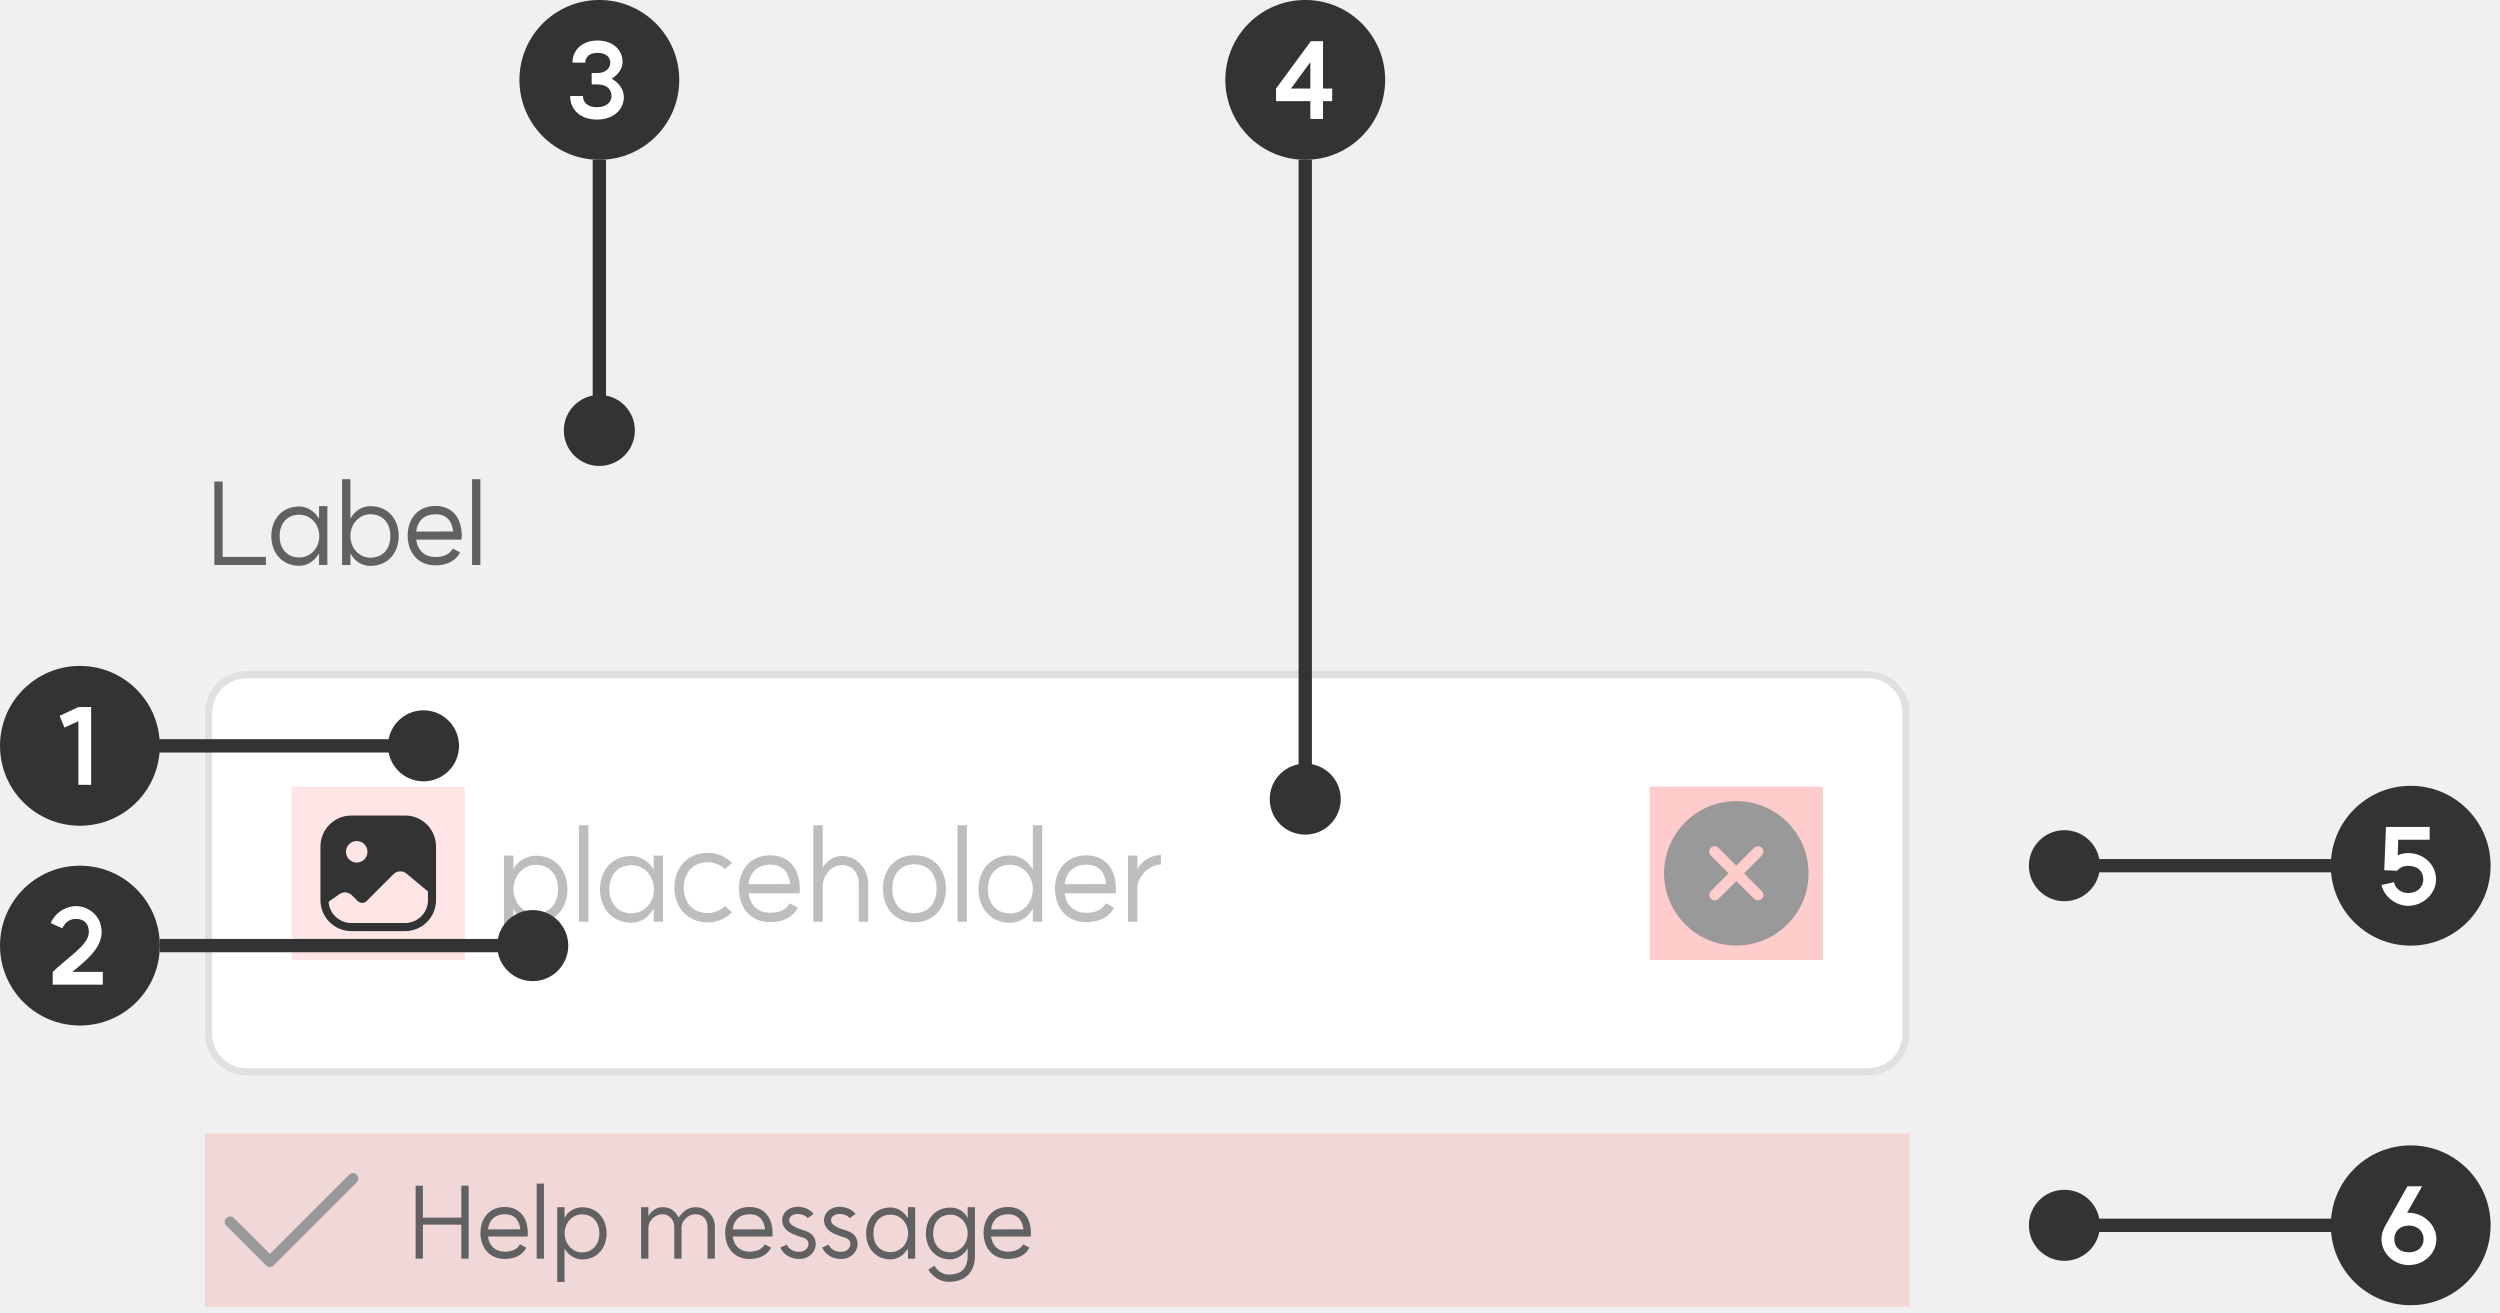
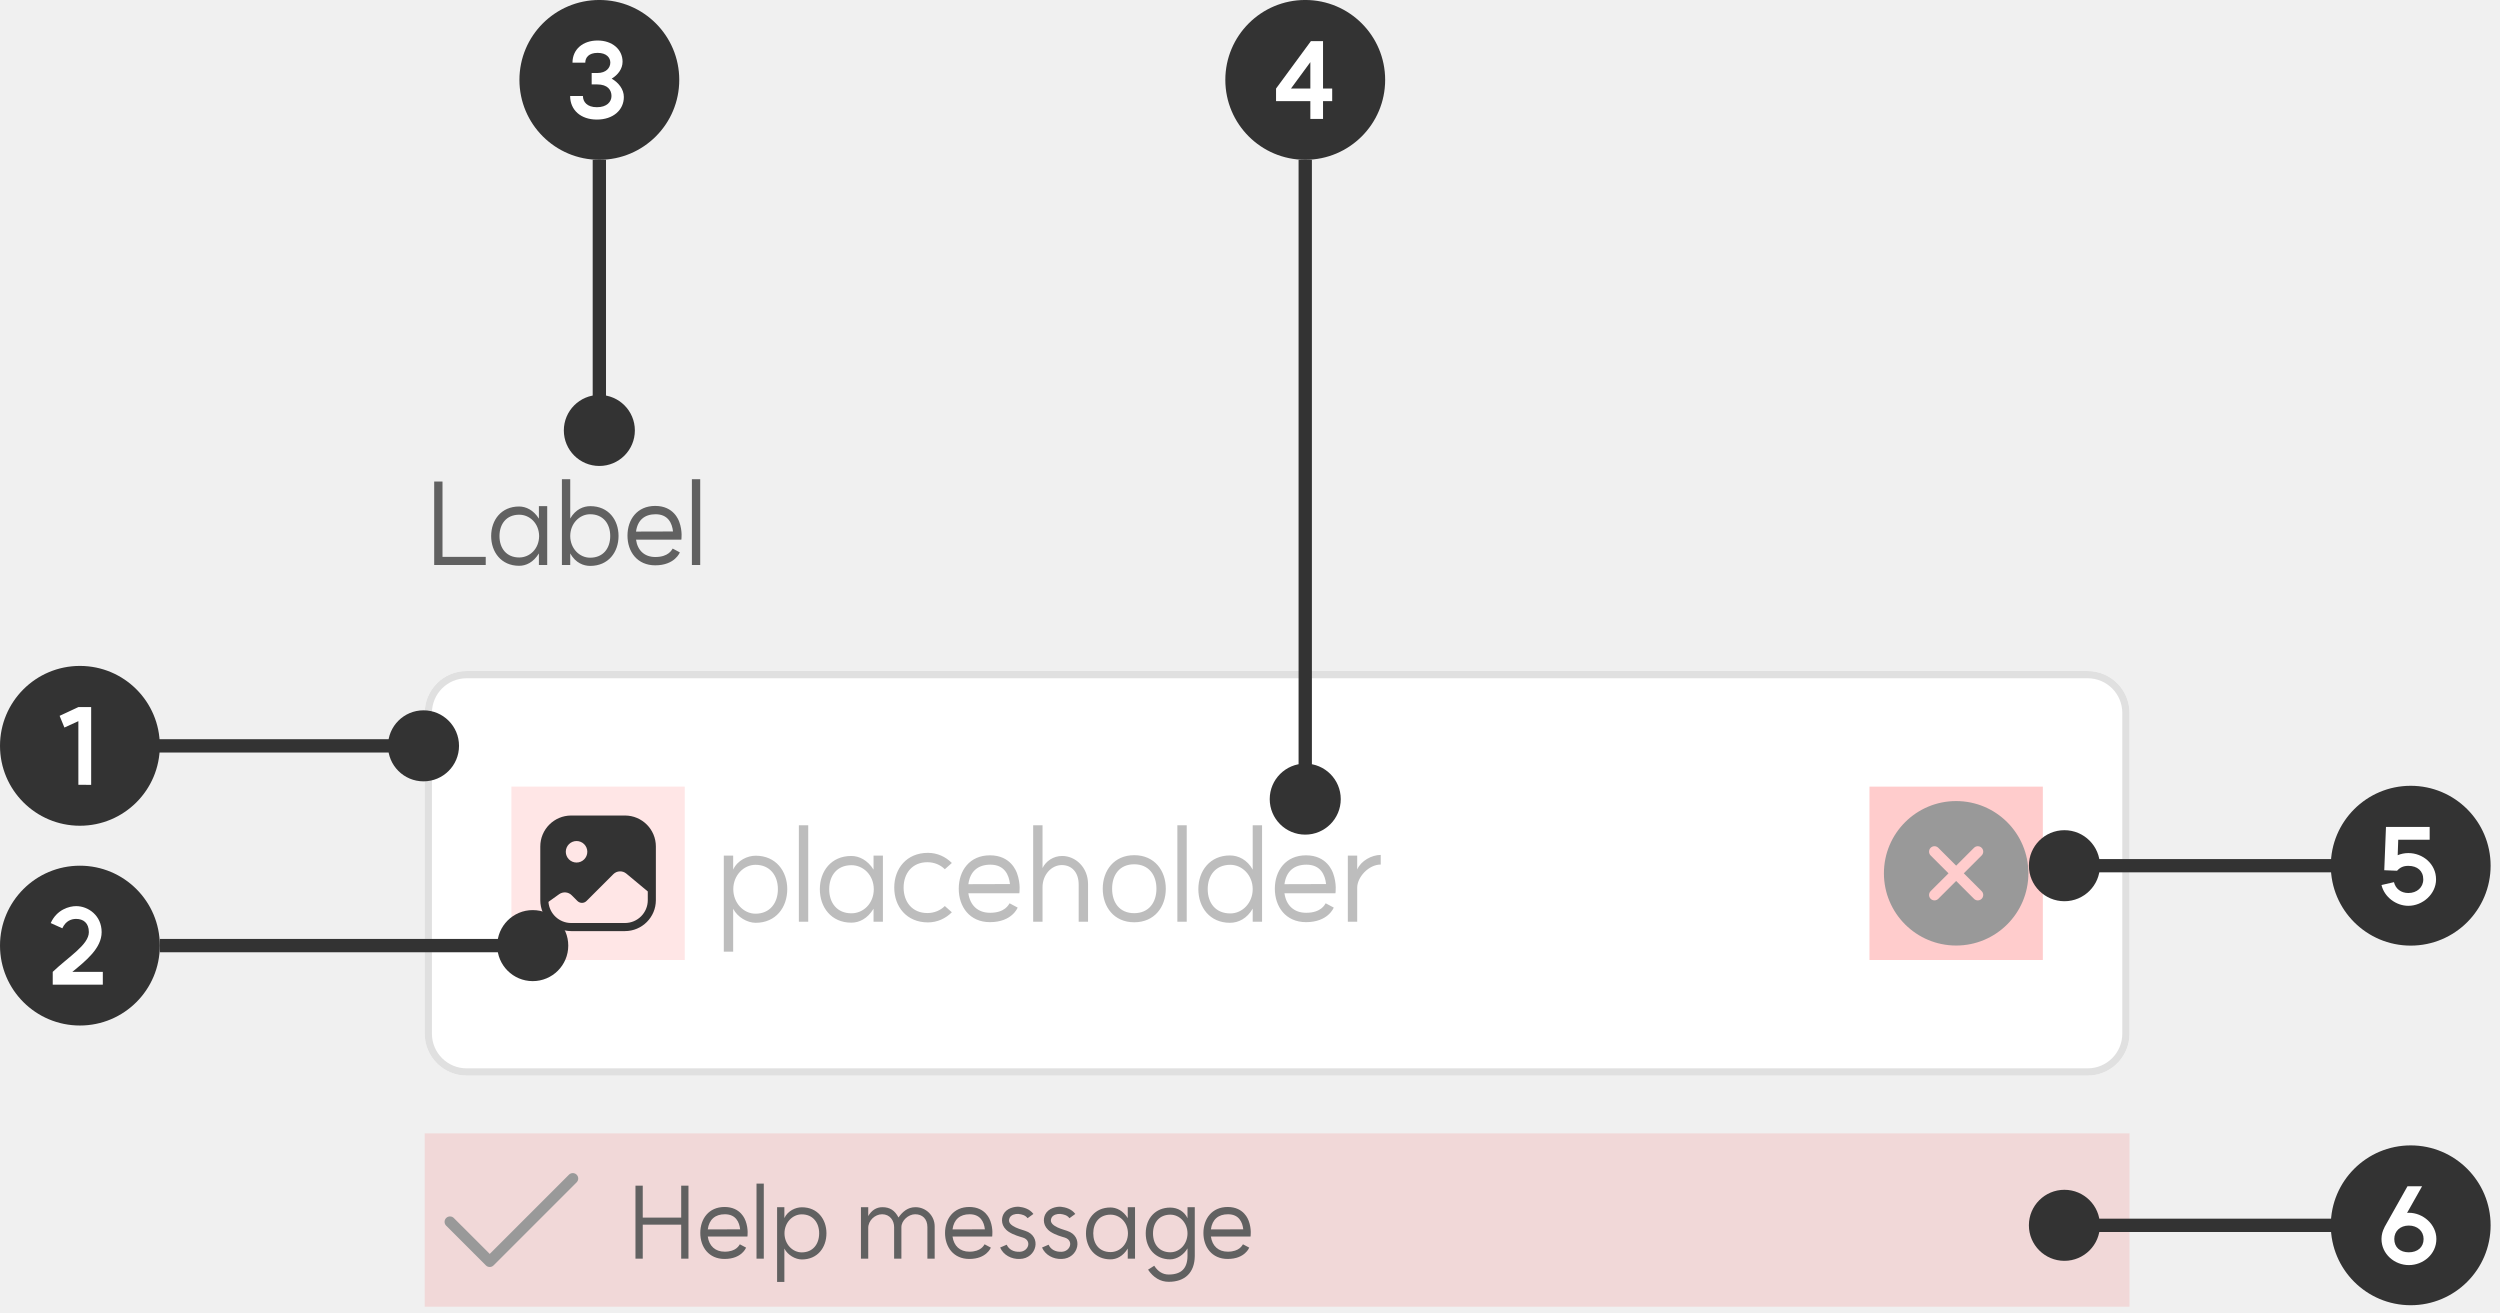
<svg xmlns="http://www.w3.org/2000/svg" width="259" height="136" viewBox="0 0 259 136" fill="none">
-   <path d="M23.069 49.887V57.694H27.547V58.532H22.206V49.887H23.069ZM31.018 57.754C32.096 57.754 33.066 56.88 33.078 55.539C33.066 54.21 32.096 53.324 31.018 53.324C29.689 53.324 28.97 54.281 28.97 55.539C28.97 56.796 29.689 57.754 31.018 57.754ZM28.108 55.539C28.108 53.874 29.15 52.473 31.006 52.473C31.712 52.473 32.503 52.844 33.054 53.731V52.437H33.916V58.532H33.054V57.335C32.479 58.269 31.724 58.616 31.006 58.616C29.15 58.616 28.108 57.191 28.108 55.539ZM38.36 57.778C39.713 57.778 40.444 56.808 40.444 55.527C40.444 54.258 39.713 53.276 38.36 53.276C37.247 53.276 36.301 54.258 36.301 55.527C36.301 56.808 37.247 57.778 38.36 57.778ZM35.439 58.532V49.647H36.301V53.719C36.864 52.737 37.702 52.437 38.384 52.437C40.264 52.437 41.306 53.862 41.306 55.527C41.306 57.203 40.252 58.628 38.372 58.628C37.702 58.628 36.864 58.341 36.301 57.335V58.532H35.439ZM46.949 55.06C46.854 54.198 46.435 53.276 45.141 53.276C44.004 53.276 43.273 53.886 43.118 55.072L46.949 55.06ZM42.232 55.491C42.232 53.814 43.237 52.413 45.105 52.413C47.045 52.413 47.536 53.922 47.596 54.066C47.955 55.048 47.812 55.91 47.812 55.91H43.118C43.273 57.035 44.004 57.706 45.117 57.706C46.494 57.706 46.83 56.952 46.913 56.832L47.656 57.227C47.656 57.227 47.153 58.568 45.105 58.568C43.237 58.568 42.232 57.155 42.232 55.491ZM48.905 49.647H49.767V58.532H48.905V49.647Z" fill="#616161" />
+   <path d="M45.844 49.887V57.694H50.322V58.532H44.982V49.887H45.844ZM53.793 57.754C54.871 57.754 55.841 56.88 55.853 55.539C55.841 54.21 54.871 53.324 53.793 53.324C52.464 53.324 51.746 54.281 51.746 55.539C51.746 56.796 52.464 57.754 53.793 57.754ZM50.884 55.539C50.884 53.874 51.925 52.473 53.781 52.473C54.488 52.473 55.278 52.844 55.829 53.731V52.437H56.691V58.532H55.829V57.335C55.254 58.269 54.5 58.616 53.781 58.616C51.925 58.616 50.884 57.191 50.884 55.539ZM61.136 57.778C62.489 57.778 63.219 56.808 63.219 55.527C63.219 54.258 62.489 53.276 61.136 53.276C60.022 53.276 59.076 54.258 59.076 55.527C59.076 56.808 60.022 57.778 61.136 57.778ZM58.214 58.532V49.647H59.076V53.719C59.639 52.737 60.477 52.437 61.16 52.437C63.04 52.437 64.081 53.862 64.081 55.527C64.081 57.203 63.028 58.628 61.148 58.628C60.477 58.628 59.639 58.341 59.076 57.335V58.532H58.214ZM69.725 55.06C69.629 54.198 69.21 53.276 67.917 53.276C66.779 53.276 66.049 53.886 65.893 55.072L69.725 55.06ZM65.007 55.491C65.007 53.814 66.013 52.413 67.881 52.413C69.821 52.413 70.312 53.922 70.371 54.066C70.731 55.048 70.587 55.91 70.587 55.91H65.893C66.049 57.035 66.779 57.706 67.893 57.706C69.27 57.706 69.605 56.952 69.689 56.832L70.431 57.227C70.431 57.227 69.928 58.568 67.881 58.568C66.013 58.568 65.007 57.155 65.007 55.491ZM71.68 49.647H72.542V58.532H71.68V49.647Z" fill="#616161" />
  <mask id="path-2-inside-1_957_52629" fill="white">
-     <path d="M21.225 73.859C21.225 71.462 23.167 69.519 25.564 69.519H193.504C195.9 69.519 197.843 71.462 197.843 73.859V107.09C197.843 109.486 195.9 111.429 193.504 111.429H25.564C23.167 111.429 21.225 109.486 21.225 107.09V73.859Z" />
+     <path d="M44 73.859C44 71.462 45.943 69.519 48.339 69.519H216.279C218.676 69.519 220.618 71.462 220.618 73.859V107.09C220.618 109.486 218.676 111.429 216.279 111.429H48.339C45.943 111.429 44 109.486 44 107.09V73.859Z" />
  </mask>
-   <path d="M21.225 73.859C21.225 71.462 23.167 69.519 25.564 69.519H193.504C195.9 69.519 197.843 71.462 197.843 73.859V107.09C197.843 109.486 195.9 111.429 193.504 111.429H25.564C23.167 111.429 21.225 109.486 21.225 107.09V73.859Z" fill="white" />
-   <path d="M25.564 69.519V70.268H193.504V69.519V68.771H25.564V69.519ZM197.843 73.859H197.095V107.09H197.843H198.591V73.859H197.843ZM193.504 111.429V110.681H25.564V111.429V112.177H193.504V111.429ZM21.225 107.09H21.973V73.859H21.225H20.476V107.09H21.225ZM25.564 111.429V110.681C23.581 110.681 21.973 109.073 21.973 107.09H21.225H20.476C20.476 109.9 22.754 112.177 25.564 112.177V111.429ZM197.843 107.09H197.095C197.095 109.073 195.487 110.681 193.504 110.681V111.429V112.177C196.314 112.177 198.591 109.9 198.591 107.09H197.843ZM193.504 69.519V70.268C195.487 70.268 197.095 71.876 197.095 73.859H197.843H198.591C198.591 71.049 196.314 68.771 193.504 68.771V69.519ZM25.564 69.519V68.771C22.754 68.771 20.476 71.049 20.476 73.859H21.225H21.973C21.973 71.876 23.581 70.268 25.564 70.268V69.519Z" fill="#E0E0E0" mask="url(#path-2-inside-1_957_52629)" />
-   <rect width="17.961" height="17.961" transform="translate(30.2053 81.4941)" fill="#FF0000" fill-opacity="0.1" />
+   <path d="M44 73.859C44 71.462 45.943 69.519 48.339 69.519H216.279C218.676 69.519 220.618 71.462 220.618 73.859V107.09C220.618 109.486 218.676 111.429 216.279 111.429H48.339C45.943 111.429 44 109.486 44 107.09V73.859Z" fill="white" />
+   <path d="M48.339 69.519V70.268H216.279V69.519V68.771H48.339V69.519ZM220.618 73.859H219.87V107.09H220.618H221.367V73.859H220.618ZM216.279 111.429V110.681H48.339V111.429V112.177H216.279V111.429ZM44 107.09H44.748V73.859H44H43.252V107.09H44ZM48.339 111.429V110.681C46.356 110.681 44.748 109.073 44.748 107.09H44H43.252C43.252 109.9 45.529 112.177 48.339 112.177V111.429ZM220.618 107.09H219.87C219.87 109.073 218.263 110.681 216.279 110.681V111.429V112.177C219.089 112.177 221.367 109.9 221.367 107.09H220.618ZM216.279 69.519V70.268C218.263 70.268 219.87 71.876 219.87 73.859H220.618H221.367C221.367 71.049 219.089 68.771 216.279 68.771V69.519ZM48.339 69.519V68.771C45.529 68.771 43.252 71.049 43.252 73.859H44H44.748C44.748 71.876 46.356 70.268 48.339 70.268V69.519Z" fill="#E0E0E0" mask="url(#path-2-inside-1_957_52629)" />
+   <rect width="17.961" height="17.961" transform="translate(52.9807 81.4941)" fill="#FF0000" fill-opacity="0.1" />
  <g clip-path="url(#clip0_957_52629)">
-     <path fill-rule="evenodd" clip-rule="evenodd" d="M36.402 84.488C34.636 84.488 33.199 85.925 33.199 87.691V93.259C33.199 95.025 34.636 96.462 36.402 96.462H41.97C43.736 96.462 45.173 95.025 45.173 93.259V87.691C45.173 85.925 43.736 84.488 41.97 84.488H36.402ZM34.045 93.446C34.142 94.666 35.16 95.624 36.402 95.624H41.97C43.28 95.624 44.335 94.561 44.335 93.259V92.354L42.112 90.505C41.716 90.176 41.132 90.198 40.765 90.565L37.989 93.342C37.727 93.604 37.308 93.604 37.046 93.342L36.447 92.743C36.103 92.399 35.556 92.354 35.152 92.638L34.127 93.372C34.127 93.372 34.067 93.416 34.037 93.446H34.045ZM35.841 88.245C35.841 88.859 36.342 89.36 36.956 89.36C37.569 89.36 38.071 88.859 38.071 88.245C38.071 87.632 37.569 87.13 36.956 87.13C36.342 87.13 35.841 87.632 35.841 88.245Z" fill="#333333" />
+     <path fill-rule="evenodd" clip-rule="evenodd" d="M59.177 84.488C57.411 84.488 55.974 85.925 55.974 87.691V93.259C55.974 95.025 57.411 96.462 59.177 96.462H64.745C66.512 96.462 67.948 95.025 67.948 93.259V87.691C67.948 85.925 66.512 84.488 64.745 84.488H59.177ZM56.82 93.446C56.917 94.666 57.935 95.624 59.177 95.624H64.745C66.055 95.624 67.11 94.561 67.11 93.259V92.354L64.888 90.505C64.491 90.176 63.907 90.198 63.541 90.565L60.764 93.342C60.502 93.604 60.083 93.604 59.821 93.342L59.222 92.743C58.878 92.399 58.332 92.354 57.928 92.638L56.902 93.372C56.902 93.372 56.843 93.416 56.813 93.446H56.82ZM58.616 88.245C58.616 88.859 59.118 89.36 59.731 89.36C60.345 89.36 60.846 88.859 60.846 88.245C60.846 87.632 60.345 87.13 59.731 87.13C59.118 87.13 58.616 87.632 58.616 88.245Z" fill="#333333" />
  </g>
-   <path d="M55.498 94.659C56.979 94.659 57.815 93.554 57.815 92.113C57.815 90.698 56.979 89.594 55.498 89.594C54.258 89.594 53.194 90.698 53.194 92.113C53.194 93.554 54.258 94.659 55.498 94.659ZM52.211 98.592V88.638H53.181V90.092C53.625 89.122 54.676 88.651 55.511 88.651C57.612 88.651 58.784 90.254 58.784 92.113C58.784 93.999 57.612 95.602 55.511 95.602C54.649 95.602 53.625 95.023 53.181 94.147V98.592H52.211ZM59.987 85.499H60.957V95.494H59.987V85.499ZM65.434 94.618C66.646 94.618 67.737 93.635 67.751 92.126C67.737 90.631 66.646 89.634 65.434 89.634C63.938 89.634 63.13 90.712 63.13 92.126C63.13 93.541 63.938 94.618 65.434 94.618ZM62.16 92.126C62.16 90.254 63.332 88.678 65.42 88.678C66.215 88.678 67.104 89.096 67.724 90.092V88.638H68.694V95.494H67.724V94.147C67.077 95.198 66.229 95.588 65.42 95.588C63.332 95.588 62.16 93.985 62.16 92.126ZM73.304 94.592C74.004 94.592 74.651 94.322 75.109 93.864L75.836 94.511C75.19 95.157 74.328 95.561 73.358 95.561C71.148 95.561 69.869 93.931 69.869 91.951C69.869 89.984 71.148 88.355 73.358 88.355C74.328 88.355 75.19 88.759 75.836 89.405L75.109 90.052C74.651 89.594 74.004 89.325 73.304 89.325C71.714 89.325 70.839 90.496 70.839 91.951C70.839 93.42 71.714 94.592 73.304 94.592ZM81.859 91.588C81.751 90.618 81.279 89.58 79.825 89.58C78.545 89.58 77.723 90.267 77.548 91.601L81.859 91.588ZM76.551 92.073C76.551 90.187 77.683 88.611 79.784 88.611C81.966 88.611 82.519 90.308 82.586 90.469C82.99 91.574 82.829 92.544 82.829 92.544H77.548C77.723 93.81 78.545 94.565 79.798 94.565C81.347 94.565 81.724 93.716 81.818 93.581L82.653 94.026C82.653 94.026 82.088 95.535 79.784 95.535C77.683 95.535 76.551 93.945 76.551 92.073ZM88.976 91.641C88.976 90.362 88.248 89.621 87.225 89.621C86.16 89.621 85.231 90.618 85.231 91.911V95.494H84.261V85.499H85.231V89.931C85.568 89.23 86.336 88.678 87.265 88.678C88.653 88.678 89.946 89.863 89.946 91.588V95.494H88.976V91.641ZM94.728 94.605C96.237 94.605 97.032 93.5 97.032 92.073C97.032 90.645 96.237 89.54 94.728 89.54C93.206 89.54 92.438 90.645 92.438 92.073C92.438 93.5 93.206 94.605 94.728 94.605ZM91.468 92.073C91.468 90.2 92.627 88.597 94.728 88.597C96.843 88.597 98.002 90.2 98.002 92.073C98.002 93.945 96.843 95.548 94.728 95.548C92.627 95.548 91.468 93.945 91.468 92.073ZM99.2 85.499H100.17V95.494H99.2V85.499ZM104.647 95.602C102.559 95.602 101.373 93.999 101.373 92.113C101.373 90.24 102.559 88.624 104.647 88.624C105.522 88.624 106.438 89.069 107.004 90.092V85.499H107.974V95.494H107.004V94.134C106.425 95.157 105.522 95.602 104.647 95.602ZM102.343 92.113C102.343 93.554 103.165 94.632 104.687 94.632C105.926 94.632 107.004 93.554 107.004 92.113C107.004 90.685 105.926 89.594 104.687 89.594C103.165 89.594 102.343 90.685 102.343 92.113ZM114.606 91.588C114.499 90.618 114.027 89.58 112.572 89.58C111.293 89.58 110.471 90.267 110.296 91.601L114.606 91.588ZM109.299 92.073C109.299 90.187 110.43 88.611 112.532 88.611C114.714 88.611 115.266 90.308 115.334 90.469C115.738 91.574 115.576 92.544 115.576 92.544H110.296C110.471 93.81 111.293 94.565 112.545 94.565C114.094 94.565 114.472 93.716 114.566 93.581L115.401 94.026C115.401 94.026 114.835 95.535 112.532 95.535C110.43 95.535 109.299 93.945 109.299 92.073ZM117.83 90.079C118.221 89.176 119.339 88.57 120.269 88.57V89.567C119.016 89.567 117.83 90.874 117.83 91.965V95.494H116.86V88.638H117.83V90.079Z" fill="#BDBDBD" />
-   <rect width="17.961" height="17.961" transform="translate(170.901 81.4941)" fill="#FF0000" fill-opacity="0.2" />
-   <path d="M179.882 82.99C184.015 82.99 187.366 86.341 187.366 90.474C187.366 94.607 184.015 97.958 179.882 97.958C175.749 97.958 172.398 94.607 172.398 90.474C172.398 86.341 175.749 82.99 179.882 82.99ZM182.523 87.833C182.331 87.641 182.036 87.617 181.818 87.761L181.73 87.833L179.882 89.682L178.033 87.833L177.945 87.761C177.727 87.617 177.432 87.641 177.24 87.833C177.049 88.025 177.024 88.32 177.168 88.538L177.24 88.626L179.089 90.475L177.24 92.323C177.021 92.542 177.021 92.897 177.24 93.116C177.459 93.335 177.814 93.335 178.033 93.116L179.882 91.268L181.73 93.116L181.818 93.189C182.036 93.332 182.332 93.308 182.523 93.116C182.715 92.924 182.739 92.629 182.595 92.411L182.523 92.323L180.675 90.475L182.523 88.626L182.595 88.538C182.739 88.32 182.715 88.025 182.523 87.833Z" fill="#999999" />
-   <rect width="176.618" height="17.961" transform="translate(21.2246 117.416)" fill="#FF0000" fill-opacity="0.1" />
-   <path fill-rule="evenodd" clip-rule="evenodd" d="M36.963 121.697C37.183 121.916 37.183 122.271 36.963 122.49L28.357 131.097C28.138 131.316 27.782 131.316 27.563 131.097L23.447 126.981C23.228 126.762 23.228 126.406 23.447 126.187C23.666 125.968 24.022 125.968 24.241 126.187L27.96 129.906L36.17 121.697C36.389 121.477 36.744 121.477 36.963 121.697Z" fill="#999999" />
-   <path d="M48.55 122.832V130.396H47.795V126.876H43.814V130.396H43.059V122.832H43.814V126.143H47.795V122.832H48.55ZM53.903 127.358C53.819 126.604 53.452 125.797 52.321 125.797C51.325 125.797 50.686 126.331 50.55 127.369L53.903 127.358ZM49.775 127.735C49.775 126.268 50.655 125.043 52.289 125.043C53.986 125.043 54.416 126.363 54.468 126.488C54.783 127.348 54.657 128.102 54.657 128.102H50.55C50.686 129.087 51.325 129.674 52.3 129.674C53.505 129.674 53.798 129.013 53.871 128.909L54.521 129.254C54.521 129.254 54.081 130.428 52.289 130.428C50.655 130.428 49.775 129.192 49.775 127.735ZM55.599 122.622H56.354V130.396H55.599V122.622ZM60.288 129.747C61.44 129.747 62.09 128.888 62.09 127.767C62.09 126.667 61.44 125.807 60.288 125.807C59.324 125.807 58.496 126.667 58.496 127.767C58.496 128.888 59.324 129.747 60.288 129.747ZM57.731 132.806V125.064H58.486V126.195C58.831 125.441 59.649 125.074 60.298 125.074C61.933 125.074 62.844 126.321 62.844 127.767C62.844 129.233 61.933 130.48 60.298 130.48C59.628 130.48 58.831 130.03 58.486 129.349V132.806H57.731ZM73.303 127.128C73.303 126.279 72.789 125.797 72.035 125.797C71.333 125.797 70.61 126.457 70.61 127.128V130.396H69.856V127.128C69.856 126.457 69.426 125.797 68.609 125.797C67.865 125.797 67.173 126.457 67.173 127.211V130.396H66.419V125.064H67.173V125.986C67.509 125.409 68.001 125.064 68.64 125.064C69.415 125.064 69.929 125.399 70.306 126.132C70.694 125.587 71.228 125.064 72.066 125.064C73.156 125.064 74.057 125.944 74.057 127.044V130.396H73.303V127.128ZM79.258 127.358C79.175 126.604 78.808 125.797 77.676 125.797C76.681 125.797 76.042 126.331 75.906 127.369L79.258 127.358ZM75.13 127.735C75.13 126.268 76.01 125.043 77.645 125.043C79.342 125.043 79.772 126.363 79.824 126.488C80.139 127.348 80.013 128.102 80.013 128.102H75.906C76.042 129.087 76.681 129.674 77.655 129.674C78.86 129.674 79.154 129.013 79.227 128.909L79.877 129.254C79.877 129.254 79.437 130.428 77.645 130.428C76.01 130.428 75.13 129.192 75.13 127.735ZM81.521 128.951C81.731 129.433 82.223 129.715 82.862 129.684C83.784 129.663 84.151 128.521 83.208 128.217C82.862 128.112 82.234 127.945 81.72 127.61C80.924 127.075 80.934 126.289 81.175 125.807C81.5 125.168 82.328 124.98 82.81 125.022C83.26 125.074 83.889 125.231 84.287 125.765L83.679 126.206C83.459 125.902 83.103 125.807 82.747 125.765C82.422 125.734 81.993 125.849 81.835 126.143C81.699 126.426 81.71 126.708 82.139 126.991C82.548 127.264 83.072 127.389 83.438 127.515C85.199 128.081 84.633 130.386 82.883 130.428C82.003 130.47 81.165 130.009 80.84 129.244L81.521 128.951ZM85.86 128.951C86.069 129.433 86.562 129.715 87.201 129.684C88.123 129.663 88.49 128.521 87.546 128.217C87.201 128.112 86.572 127.945 86.059 127.61C85.262 127.075 85.273 126.289 85.514 125.807C85.839 125.168 86.666 124.98 87.148 125.022C87.599 125.074 88.228 125.231 88.626 125.765L88.018 126.206C87.798 125.902 87.442 125.807 87.085 125.765C86.761 125.734 86.331 125.849 86.174 126.143C86.038 126.426 86.048 126.708 86.478 126.991C86.886 127.264 87.41 127.389 87.777 127.515C89.537 128.081 88.971 130.386 87.222 130.428C86.342 130.47 85.503 130.009 85.179 129.244L85.86 128.951ZM92.278 129.715C93.221 129.715 94.07 128.951 94.08 127.777C94.07 126.614 93.221 125.839 92.278 125.839C91.115 125.839 90.486 126.677 90.486 127.777C90.486 128.877 91.115 129.715 92.278 129.715ZM89.732 127.777C89.732 126.321 90.644 125.095 92.268 125.095C92.886 125.095 93.577 125.42 94.059 126.195V125.064H94.814V130.396H94.059V129.349C93.556 130.166 92.896 130.47 92.268 130.47C90.644 130.47 89.732 129.223 89.732 127.777ZM98.469 129.736C99.464 129.736 100.25 128.867 100.25 127.777C100.25 126.708 99.454 125.839 98.469 125.839C97.379 125.839 96.677 126.604 96.677 127.777C96.677 128.972 97.379 129.736 98.469 129.736ZM95.923 127.777C95.923 126.195 96.96 125.105 98.458 125.105C99.254 125.105 99.935 125.525 100.25 126.206V125.064H101.004V130.135C100.983 131.832 99.998 132.796 98.301 132.796C97.452 132.796 96.708 132.356 96.164 131.539L96.803 131.13C97.19 131.738 97.693 132.041 98.301 132.041C99.6 132.041 100.239 131.413 100.25 130.124V129.328C99.883 129.988 99.139 130.47 98.458 130.47C96.96 130.47 95.923 129.37 95.923 127.777ZM106.026 127.358C105.943 126.604 105.576 125.797 104.444 125.797C103.449 125.797 102.81 126.331 102.674 127.369L106.026 127.358ZM101.898 127.735C101.898 126.268 102.778 125.043 104.413 125.043C106.11 125.043 106.54 126.363 106.592 126.488C106.906 127.348 106.781 128.102 106.781 128.102H102.674C102.81 129.087 103.449 129.674 104.423 129.674C105.628 129.674 105.922 129.013 105.995 128.909L106.644 129.254C106.644 129.254 106.204 130.428 104.413 130.428C102.778 130.428 101.898 129.192 101.898 127.735Z" fill="#616161" />
+   <path d="M78.273 94.659C79.755 94.659 80.59 93.554 80.59 92.113C80.59 90.698 79.755 89.594 78.273 89.594C77.034 89.594 75.969 90.698 75.969 92.113C75.969 93.554 77.034 94.659 78.273 94.659ZM74.986 98.592V88.638H75.956V90.092C76.4 89.122 77.451 88.651 78.286 88.651C80.388 88.651 81.56 90.254 81.56 92.113C81.56 93.999 80.388 95.602 78.286 95.602C77.424 95.602 76.4 95.023 75.956 94.147V98.592H74.986ZM82.763 85.499H83.732V95.494H82.763V85.499ZM88.209 94.618C89.421 94.618 90.513 93.635 90.526 92.126C90.513 90.631 89.421 89.634 88.209 89.634C86.714 89.634 85.906 90.712 85.906 92.126C85.906 93.541 86.714 94.618 88.209 94.618ZM84.936 92.126C84.936 90.254 86.108 88.678 88.196 88.678C88.99 88.678 89.88 89.096 90.499 90.092V88.638H91.469V95.494H90.499V94.147C89.853 95.198 89.004 95.588 88.196 95.588C86.108 95.588 84.936 93.985 84.936 92.126ZM96.079 94.592C96.78 94.592 97.426 94.322 97.884 93.864L98.612 94.511C97.965 95.157 97.103 95.561 96.133 95.561C93.924 95.561 92.644 93.931 92.644 91.951C92.644 89.984 93.924 88.355 96.133 88.355C97.103 88.355 97.965 88.759 98.612 89.405L97.884 90.052C97.426 89.594 96.78 89.325 96.079 89.325C94.49 89.325 93.614 90.496 93.614 91.951C93.614 93.42 94.49 94.592 96.079 94.592ZM104.634 91.588C104.526 90.618 104.055 89.58 102.6 89.58C101.32 89.58 100.499 90.267 100.323 91.601L104.634 91.588ZM99.327 92.073C99.327 90.187 100.458 88.611 102.56 88.611C104.742 88.611 105.294 90.308 105.362 90.469C105.766 91.574 105.604 92.544 105.604 92.544H100.323C100.499 93.81 101.32 94.565 102.573 94.565C104.122 94.565 104.499 93.716 104.594 93.581L105.429 94.026C105.429 94.026 104.863 95.535 102.56 95.535C100.458 95.535 99.327 93.945 99.327 92.073ZM111.751 91.641C111.751 90.362 111.024 89.621 110 89.621C108.936 89.621 108.006 90.618 108.006 91.911V95.494H107.036V85.499H108.006V89.931C108.343 89.23 109.111 88.678 110.04 88.678C111.428 88.678 112.721 89.863 112.721 91.588V95.494H111.751V91.641ZM117.504 94.605C119.012 94.605 119.807 93.5 119.807 92.073C119.807 90.645 119.012 89.54 117.504 89.54C115.981 89.54 115.214 90.645 115.214 92.073C115.214 93.5 115.981 94.605 117.504 94.605ZM114.244 92.073C114.244 90.2 115.402 88.597 117.504 88.597C119.619 88.597 120.777 90.2 120.777 92.073C120.777 93.945 119.619 95.548 117.504 95.548C115.402 95.548 114.244 93.945 114.244 92.073ZM121.975 85.499H122.945V95.494H121.975V85.499ZM127.422 95.602C125.334 95.602 124.149 93.999 124.149 92.113C124.149 90.24 125.334 88.624 127.422 88.624C128.298 88.624 129.214 89.069 129.78 90.092V85.499H130.749V95.494H129.78V94.134C129.2 95.157 128.298 95.602 127.422 95.602ZM125.119 92.113C125.119 93.554 125.94 94.632 127.463 94.632C128.702 94.632 129.78 93.554 129.78 92.113C129.78 90.685 128.702 89.594 127.463 89.594C125.94 89.594 125.119 90.685 125.119 92.113ZM137.382 91.588C137.274 90.618 136.803 89.58 135.348 89.58C134.068 89.58 133.246 90.267 133.071 91.601L137.382 91.588ZM132.074 92.073C132.074 90.187 133.206 88.611 135.307 88.611C137.49 88.611 138.042 90.308 138.109 90.469C138.513 91.574 138.352 92.544 138.352 92.544H133.071C133.246 93.81 134.068 94.565 135.321 94.565C136.87 94.565 137.247 93.716 137.341 93.581L138.177 94.026C138.177 94.026 137.611 95.535 135.307 95.535C133.206 95.535 132.074 93.945 132.074 92.073ZM140.606 90.079C140.996 89.176 142.115 88.57 143.044 88.57V89.567C141.791 89.567 140.606 90.874 140.606 91.965V95.494H139.636V88.638H140.606V90.079Z" fill="#BDBDBD" />
+   <rect width="17.961" height="17.961" transform="translate(193.677 81.4941)" fill="#FF0000" fill-opacity="0.2" />
+   <path d="M202.657 82.99C206.79 82.99 210.141 86.341 210.141 90.474C210.141 94.607 206.79 97.958 202.657 97.958C198.524 97.958 195.174 94.607 195.174 90.474C195.174 86.341 198.524 82.99 202.657 82.99ZM205.299 87.833C205.107 87.641 204.811 87.617 204.594 87.761L204.506 87.833L202.657 89.682L200.808 87.833L200.72 87.761C200.503 87.617 200.207 87.641 200.015 87.833C199.824 88.025 199.8 88.32 199.943 88.538L200.015 88.626L201.864 90.475L200.015 92.323C199.797 92.542 199.796 92.897 200.015 93.116C200.234 93.335 200.589 93.335 200.808 93.116L202.657 91.268L204.506 93.116L204.594 93.189C204.811 93.332 205.107 93.308 205.299 93.116C205.49 92.924 205.514 92.629 205.371 92.411L205.299 92.323L203.45 90.475L205.299 88.626L205.371 88.538C205.515 88.32 205.49 88.025 205.299 87.833Z" fill="#999999" />
+   <rect width="176.618" height="17.961" transform="translate(44 117.416)" fill="#FF0000" fill-opacity="0.1" />
+   <path fill-rule="evenodd" clip-rule="evenodd" d="M59.739 121.697C59.958 121.916 59.958 122.271 59.739 122.49L51.132 131.097C50.913 131.316 50.558 131.316 50.339 131.097L46.222 126.981C46.003 126.762 46.003 126.406 46.222 126.187C46.442 125.968 46.797 125.968 47.016 126.187L50.736 129.906L58.945 121.697C59.164 121.477 59.52 121.477 59.739 121.697Z" fill="#999999" />
+   <path d="M71.325 122.832V130.396H70.571V126.876H66.589V130.396H65.835V122.832H66.589V126.143H70.571V122.832H71.325ZM76.678 127.358C76.594 126.604 76.228 125.797 75.096 125.797C74.101 125.797 73.461 126.331 73.325 127.369L76.678 127.358ZM72.55 127.735C72.55 126.268 73.43 125.043 75.064 125.043C76.762 125.043 77.191 126.363 77.244 126.488C77.558 127.348 77.432 128.102 77.432 128.102H73.325C73.461 129.087 74.101 129.674 75.075 129.674C76.28 129.674 76.573 129.013 76.647 128.909L77.296 129.254C77.296 129.254 76.856 130.428 75.064 130.428C73.43 130.428 72.55 129.192 72.55 127.735ZM78.375 122.622H79.129V130.396H78.375V122.622ZM83.063 129.747C84.216 129.747 84.865 128.888 84.865 127.767C84.865 126.667 84.216 125.807 83.063 125.807C82.099 125.807 81.272 126.667 81.272 127.767C81.272 128.888 82.099 129.747 83.063 129.747ZM80.507 132.806V125.064H81.261V126.195C81.607 125.441 82.424 125.074 83.074 125.074C84.708 125.074 85.62 126.321 85.62 127.767C85.62 129.233 84.708 130.48 83.074 130.48C82.403 130.48 81.607 130.03 81.261 129.349V132.806H80.507ZM96.078 127.128C96.078 126.279 95.565 125.797 94.81 125.797C94.108 125.797 93.385 126.457 93.385 127.128V130.396H92.631V127.128C92.631 126.457 92.201 125.797 91.384 125.797C90.64 125.797 89.949 126.457 89.949 127.211V130.396H89.194V125.064H89.949V125.986C90.284 125.409 90.776 125.064 91.416 125.064C92.191 125.064 92.704 125.399 93.082 126.132C93.469 125.587 94.004 125.064 94.842 125.064C95.931 125.064 96.832 125.944 96.832 127.044V130.396H96.078V127.128ZM102.034 127.358C101.95 126.604 101.583 125.797 100.452 125.797C99.456 125.797 98.817 126.331 98.681 127.369L102.034 127.358ZM97.906 127.735C97.906 126.268 98.786 125.043 100.42 125.043C102.118 125.043 102.547 126.363 102.6 126.488C102.914 127.348 102.788 128.102 102.788 128.102H98.681C98.817 129.087 99.456 129.674 100.431 129.674C101.636 129.674 101.929 129.013 102.002 128.909L102.652 129.254C102.652 129.254 102.212 130.428 100.42 130.428C98.786 130.428 97.906 129.192 97.906 127.735ZM104.296 128.951C104.506 129.433 104.998 129.715 105.638 129.684C106.56 129.663 106.926 128.521 105.983 128.217C105.638 128.112 105.009 127.945 104.496 127.61C103.699 127.075 103.71 126.289 103.951 125.807C104.275 125.168 105.103 124.98 105.585 125.022C106.036 125.074 106.664 125.231 107.062 125.765L106.455 126.206C106.235 125.902 105.879 125.807 105.522 125.765C105.198 125.734 104.768 125.849 104.611 126.143C104.475 126.426 104.485 126.708 104.915 126.991C105.323 127.264 105.847 127.389 106.214 127.515C107.974 128.081 107.408 130.386 105.659 130.428C104.778 130.47 103.94 130.009 103.615 129.244L104.296 128.951ZM108.635 128.951C108.845 129.433 109.337 129.715 109.976 129.684C110.898 129.663 111.265 128.521 110.322 128.217C109.976 128.112 109.347 127.945 108.834 127.61C108.038 127.075 108.048 126.289 108.289 125.807C108.614 125.168 109.442 124.98 109.924 125.022C110.374 125.074 111.003 125.231 111.401 125.765L110.793 126.206C110.573 125.902 110.217 125.807 109.861 125.765C109.536 125.734 109.107 125.849 108.949 126.143C108.813 126.426 108.824 126.708 109.253 126.991C109.662 127.264 110.186 127.389 110.552 127.515C112.313 128.081 111.747 130.386 109.997 130.428C109.117 130.47 108.279 130.009 107.954 129.244L108.635 128.951ZM115.053 129.715C115.996 129.715 116.845 128.951 116.856 127.777C116.845 126.614 115.996 125.839 115.053 125.839C113.89 125.839 113.262 126.677 113.262 127.777C113.262 128.877 113.89 129.715 115.053 129.715ZM112.507 127.777C112.507 126.321 113.419 125.095 115.043 125.095C115.661 125.095 116.353 125.42 116.835 126.195V125.064H117.589V130.396H116.835V129.349C116.332 130.166 115.672 130.47 115.043 130.47C113.419 130.47 112.507 129.223 112.507 127.777ZM121.244 129.736C122.239 129.736 123.025 128.867 123.025 127.777C123.025 126.708 122.229 125.839 121.244 125.839C120.154 125.839 119.452 126.604 119.452 127.777C119.452 128.972 120.154 129.736 121.244 129.736ZM118.698 127.777C118.698 126.195 119.735 125.105 121.233 125.105C122.03 125.105 122.711 125.525 123.025 126.206V125.064H123.779V130.135C123.759 131.832 122.774 132.796 121.076 132.796C120.228 132.796 119.484 132.356 118.939 131.539L119.578 131.13C119.966 131.738 120.469 132.041 121.076 132.041C122.376 132.041 123.015 131.413 123.025 130.124V129.328C122.658 129.988 121.915 130.47 121.233 130.47C119.735 130.47 118.698 129.37 118.698 127.777ZM128.802 127.358C128.718 126.604 128.351 125.797 127.22 125.797C126.224 125.797 125.585 126.331 125.449 127.369L128.802 127.358ZM124.674 127.735C124.674 126.268 125.554 125.043 127.188 125.043C128.886 125.043 129.315 126.363 129.368 126.488C129.682 127.348 129.556 128.102 129.556 128.102H125.449C125.585 129.087 126.224 129.674 127.199 129.674C128.404 129.674 128.697 129.013 128.77 128.909L129.42 129.254C129.42 129.254 128.98 130.428 127.188 130.428C125.554 130.428 124.674 129.192 124.674 127.735Z" fill="#616161" />
  <rect y="68.989" width="16.558" height="16.558" rx="8.279" fill="#333333" />
  <path d="M9.444 73.254V81.313L8.119 81.302V74.712L6.673 75.374L6.176 74.16L8.119 73.254H9.444Z" fill="white" />
  <path d="M43.876 73.589C41.844 73.589 40.196 75.236 40.196 77.269C40.196 79.301 41.844 80.948 43.876 80.948C45.908 80.948 47.555 79.301 47.555 77.269C47.555 75.236 45.908 73.589 43.876 73.589ZM43.876 76.579L16.279 76.579L16.279 77.959L43.876 77.959L43.876 76.579Z" fill="#333333" />
  <rect y="89.686" width="16.558" height="16.558" rx="8.279" fill="#333333" />
  <path d="M5.463 100.685C7.086 99.129 9.206 97.882 9.206 96.568C9.206 95.608 8.62 95.199 7.892 95.199C7.417 95.199 6.821 95.376 6.457 96.171L5.254 95.63C5.883 94.228 7.174 93.874 7.892 93.874C9.139 93.874 10.53 94.846 10.53 96.568C10.53 98.235 8.908 99.526 7.495 100.685H10.652V102.01H5.463V100.685Z" fill="white" />
  <path d="M55.192 94.286C53.16 94.286 51.513 95.934 51.513 97.966C51.513 99.998 53.16 101.645 55.192 101.645C57.224 101.645 58.872 99.998 58.872 97.966C58.872 95.934 57.224 94.286 55.192 94.286ZM55.192 97.276H16.557V98.656H55.192V97.276Z" fill="#333333" />
  <rect x="241.47" y="81.408" width="16.558" height="16.558" rx="8.279" fill="#333333" />
  <path d="M248.335 90.21L247.01 90.155L247.187 85.673H251.713V86.998H248.457L248.401 88.599C248.744 88.455 249.119 88.378 249.505 88.378C251.006 88.378 252.375 89.504 252.375 91.105C252.375 92.628 250.984 93.842 249.505 93.842C248.247 93.842 247.021 92.948 246.723 91.689L248.015 91.391C248.181 92.087 248.755 92.517 249.505 92.517C250.399 92.517 251.051 91.932 251.051 91.105C251.051 90.221 250.432 89.703 249.505 89.703C248.997 89.703 248.655 89.857 248.335 90.21Z" fill="white" />
  <path d="M213.873 93.367C215.905 93.367 217.553 91.72 217.553 89.688C217.553 87.655 215.905 86.008 213.873 86.008C211.841 86.008 210.193 87.655 210.193 89.688C210.193 91.72 211.841 93.367 213.873 93.367ZM213.873 90.377L241.912 90.377L241.912 88.998L213.873 88.998L213.873 90.377Z" fill="#333333" />
  <rect x="241.47" y="118.663" width="16.558" height="16.558" rx="8.279" fill="#333333" />
  <path d="M249.549 129.739C250.455 129.739 251.084 129.22 251.084 128.359C251.084 127.542 250.443 126.968 249.549 126.968C248.666 126.968 248.048 127.542 248.048 128.359C248.048 129.22 248.644 129.739 249.549 129.739ZM246.723 128.359C246.723 127.929 246.834 127.52 247.033 127.156H247.021L249.417 122.895H250.929L249.373 125.655C249.439 125.644 249.494 125.644 249.56 125.644C251.029 125.644 252.408 126.847 252.408 128.359C252.408 129.938 251.04 131.064 249.56 131.064C248.092 131.064 246.723 129.938 246.723 128.359Z" fill="white" />
  <path d="M213.873 130.622C215.905 130.622 217.553 128.975 217.553 126.942C217.553 124.91 215.905 123.263 213.873 123.263C211.841 123.263 210.193 124.91 210.193 126.942C210.193 128.975 211.841 130.622 213.873 130.622ZM213.873 127.632L241.912 127.632L241.912 126.252L213.873 126.252L213.873 127.632Z" fill="#333333" />
  <rect x="53.813" y="-0.002" width="16.558" height="16.558" rx="8.279" fill="#333333" />
  <path d="M63.372 8.149C64.079 8.557 64.631 9.242 64.631 10.047C64.631 11.394 63.527 12.388 61.838 12.388C60.16 12.388 59.067 11.394 59.067 9.948H60.392C60.392 10.544 60.811 11.107 61.838 11.107C62.876 11.107 63.35 10.544 63.35 9.948C63.35 9.341 62.975 8.745 61.86 8.745H61.297V7.564H61.882C62.798 7.564 63.229 7.023 63.229 6.482C63.229 5.963 62.82 5.478 61.915 5.478C60.999 5.478 60.635 5.963 60.635 6.493H59.31C59.31 5.124 60.37 4.197 61.915 4.197C63.438 4.197 64.498 5.124 64.498 6.394C64.498 7.133 64.023 7.751 63.372 8.149Z" fill="white" />
  <path d="M65.772 44.595C65.772 42.563 64.125 40.915 62.093 40.915C60.06 40.915 58.413 42.563 58.413 44.595C58.413 46.627 60.06 48.274 62.093 48.274C64.125 48.274 65.772 46.627 65.772 44.595ZM62.782 44.595L62.782 16.556L61.403 16.556L61.403 44.595L62.782 44.595Z" fill="#333333" />
  <rect x="126.944" y="-0.002" width="16.558" height="16.558" rx="8.279" fill="#333333" />
  <path d="M137.066 4.263V9.175H138.015V10.478H137.066V12.322H135.752V10.478H132.198V9.175L135.808 4.263H137.066ZM133.743 9.175H135.752V6.438L133.743 9.175Z" fill="white" />
  <path d="M138.902 82.788C138.902 80.756 137.255 79.109 135.223 79.109C133.19 79.109 131.543 80.756 131.543 82.788C131.543 84.82 133.19 86.468 135.223 86.468C137.255 86.468 138.902 84.82 138.902 82.788ZM135.913 82.788L135.913 16.556L134.533 16.556L134.533 82.788L135.913 82.788Z" fill="#333333" />
  <defs>
    <clipPath id="clip0_957_52629">
-       <rect width="11.974" height="11.974" fill="white" transform="translate(33.199 84.4883)" />
+       <rect width="11.974" height="11.974" fill="white" transform="translate(55.9744 84.4883)" />
    </clipPath>
  </defs>
</svg>
